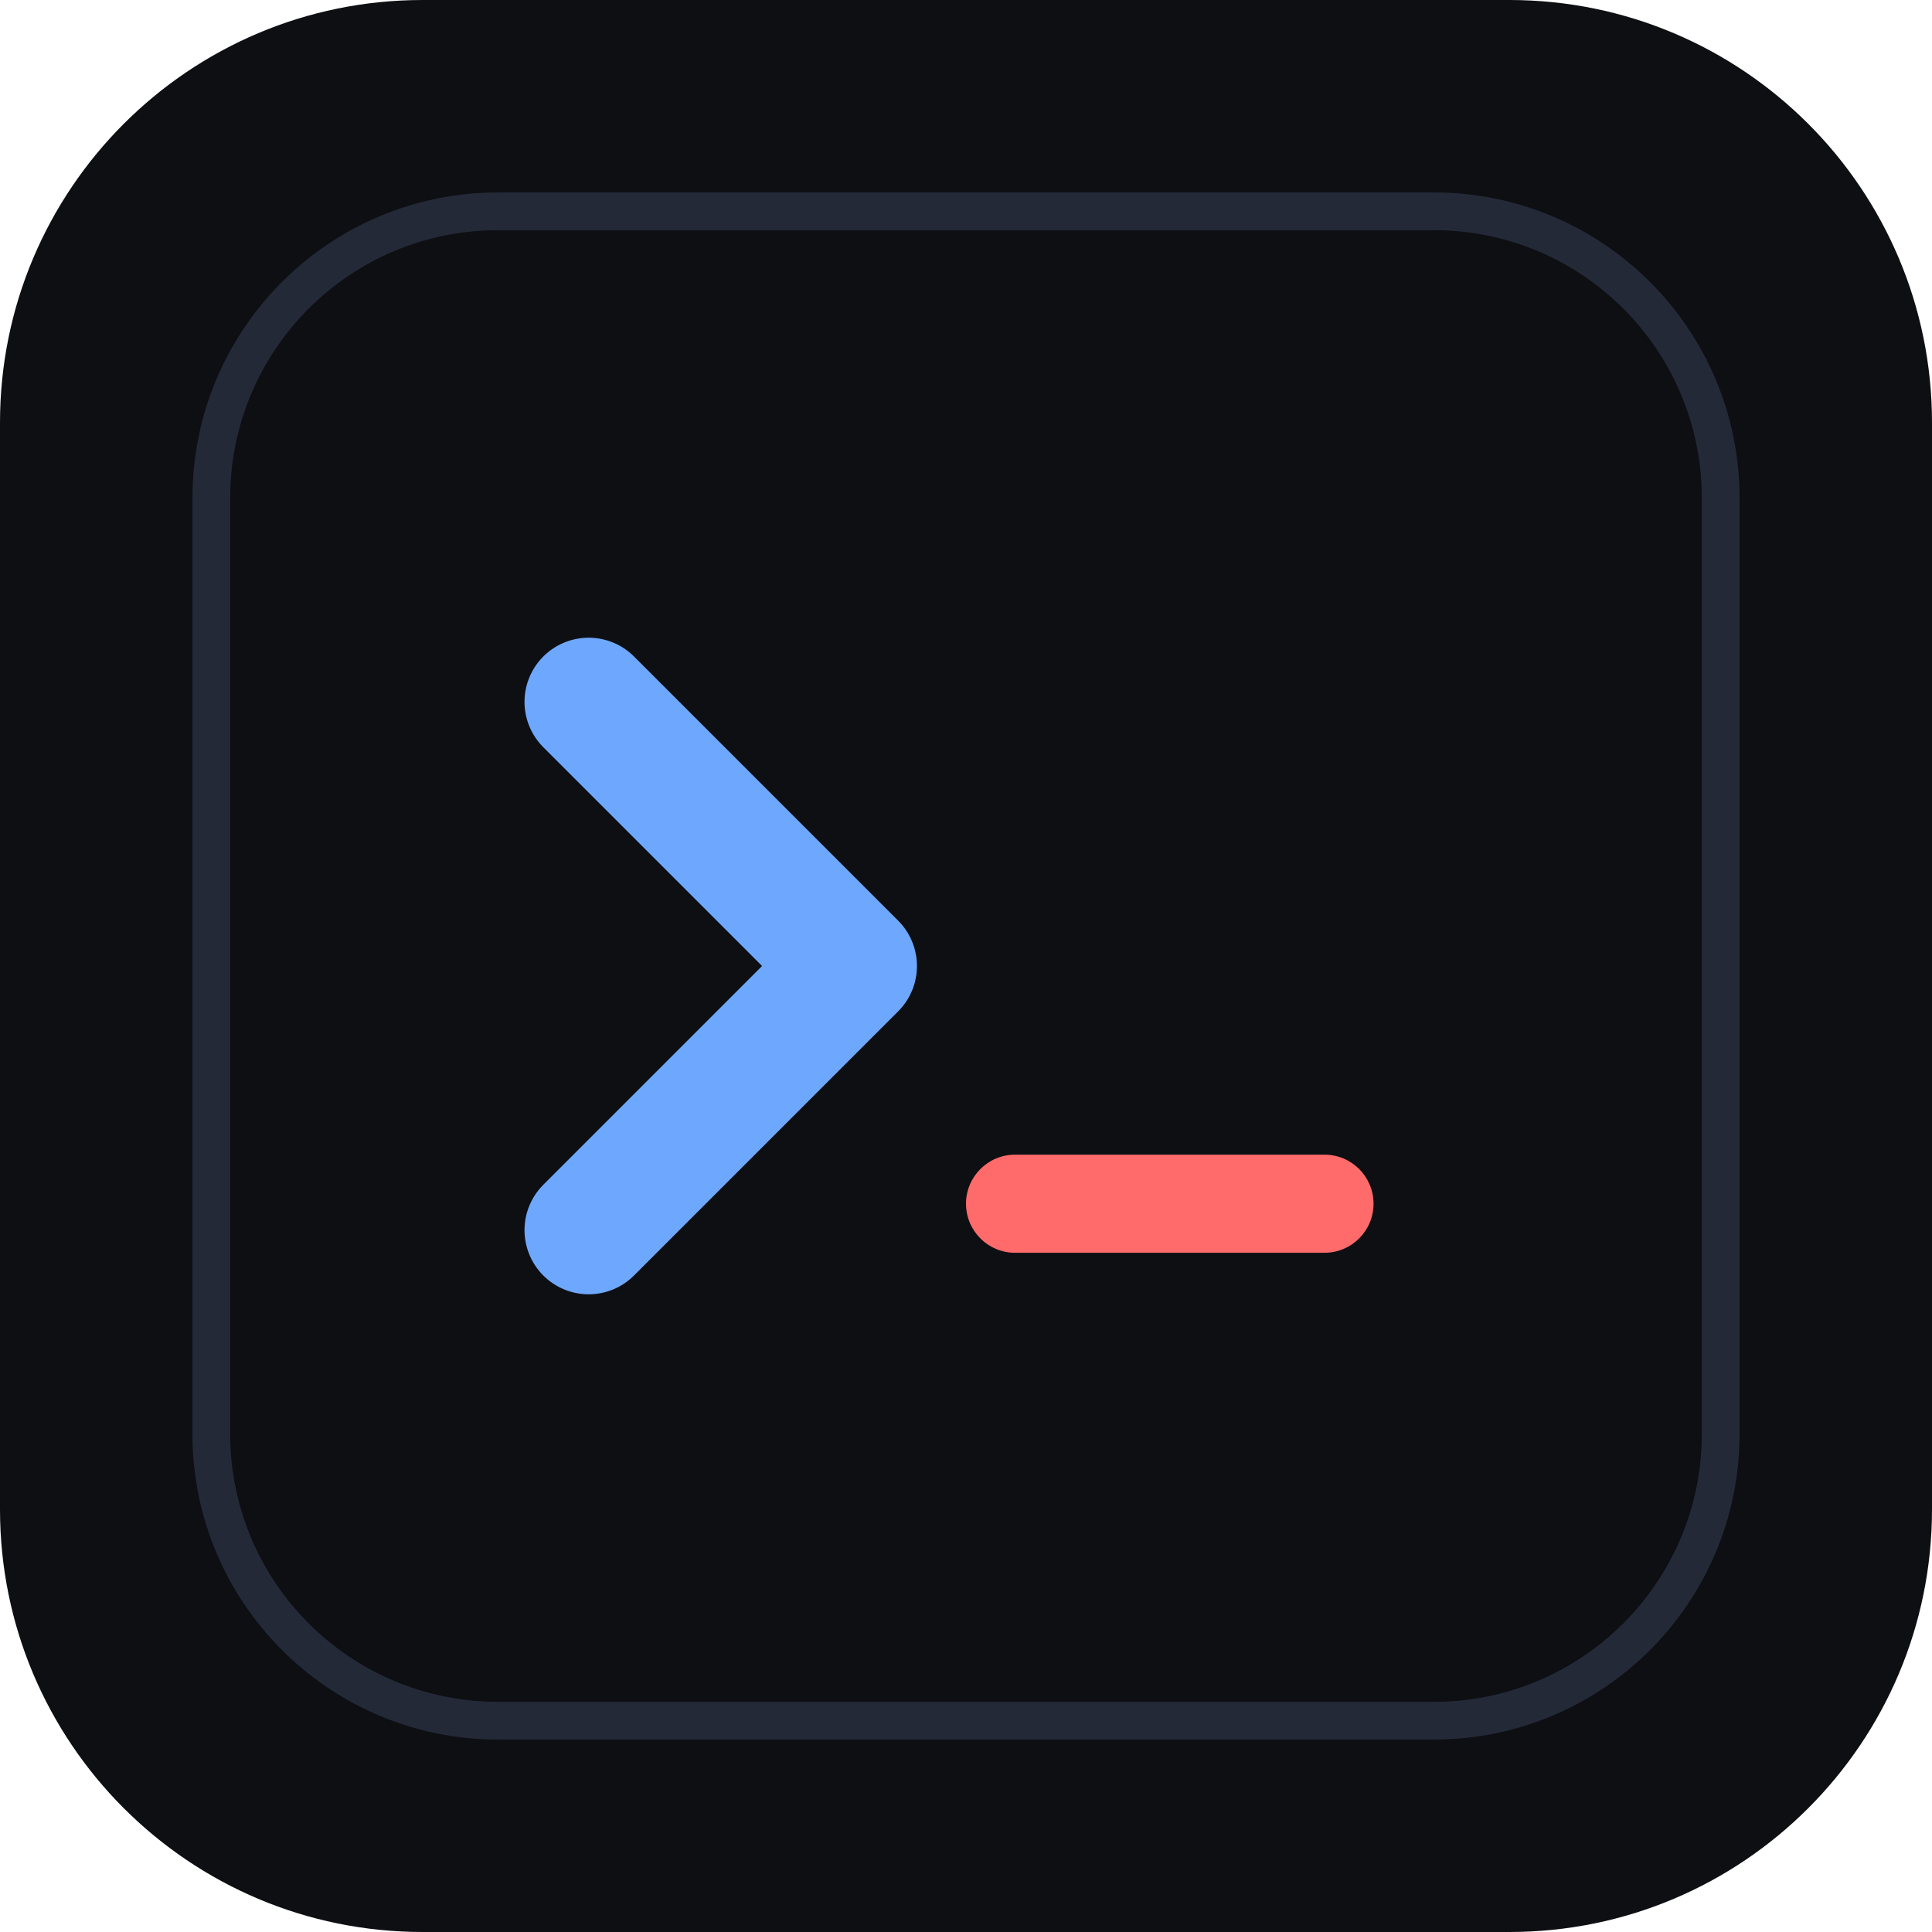
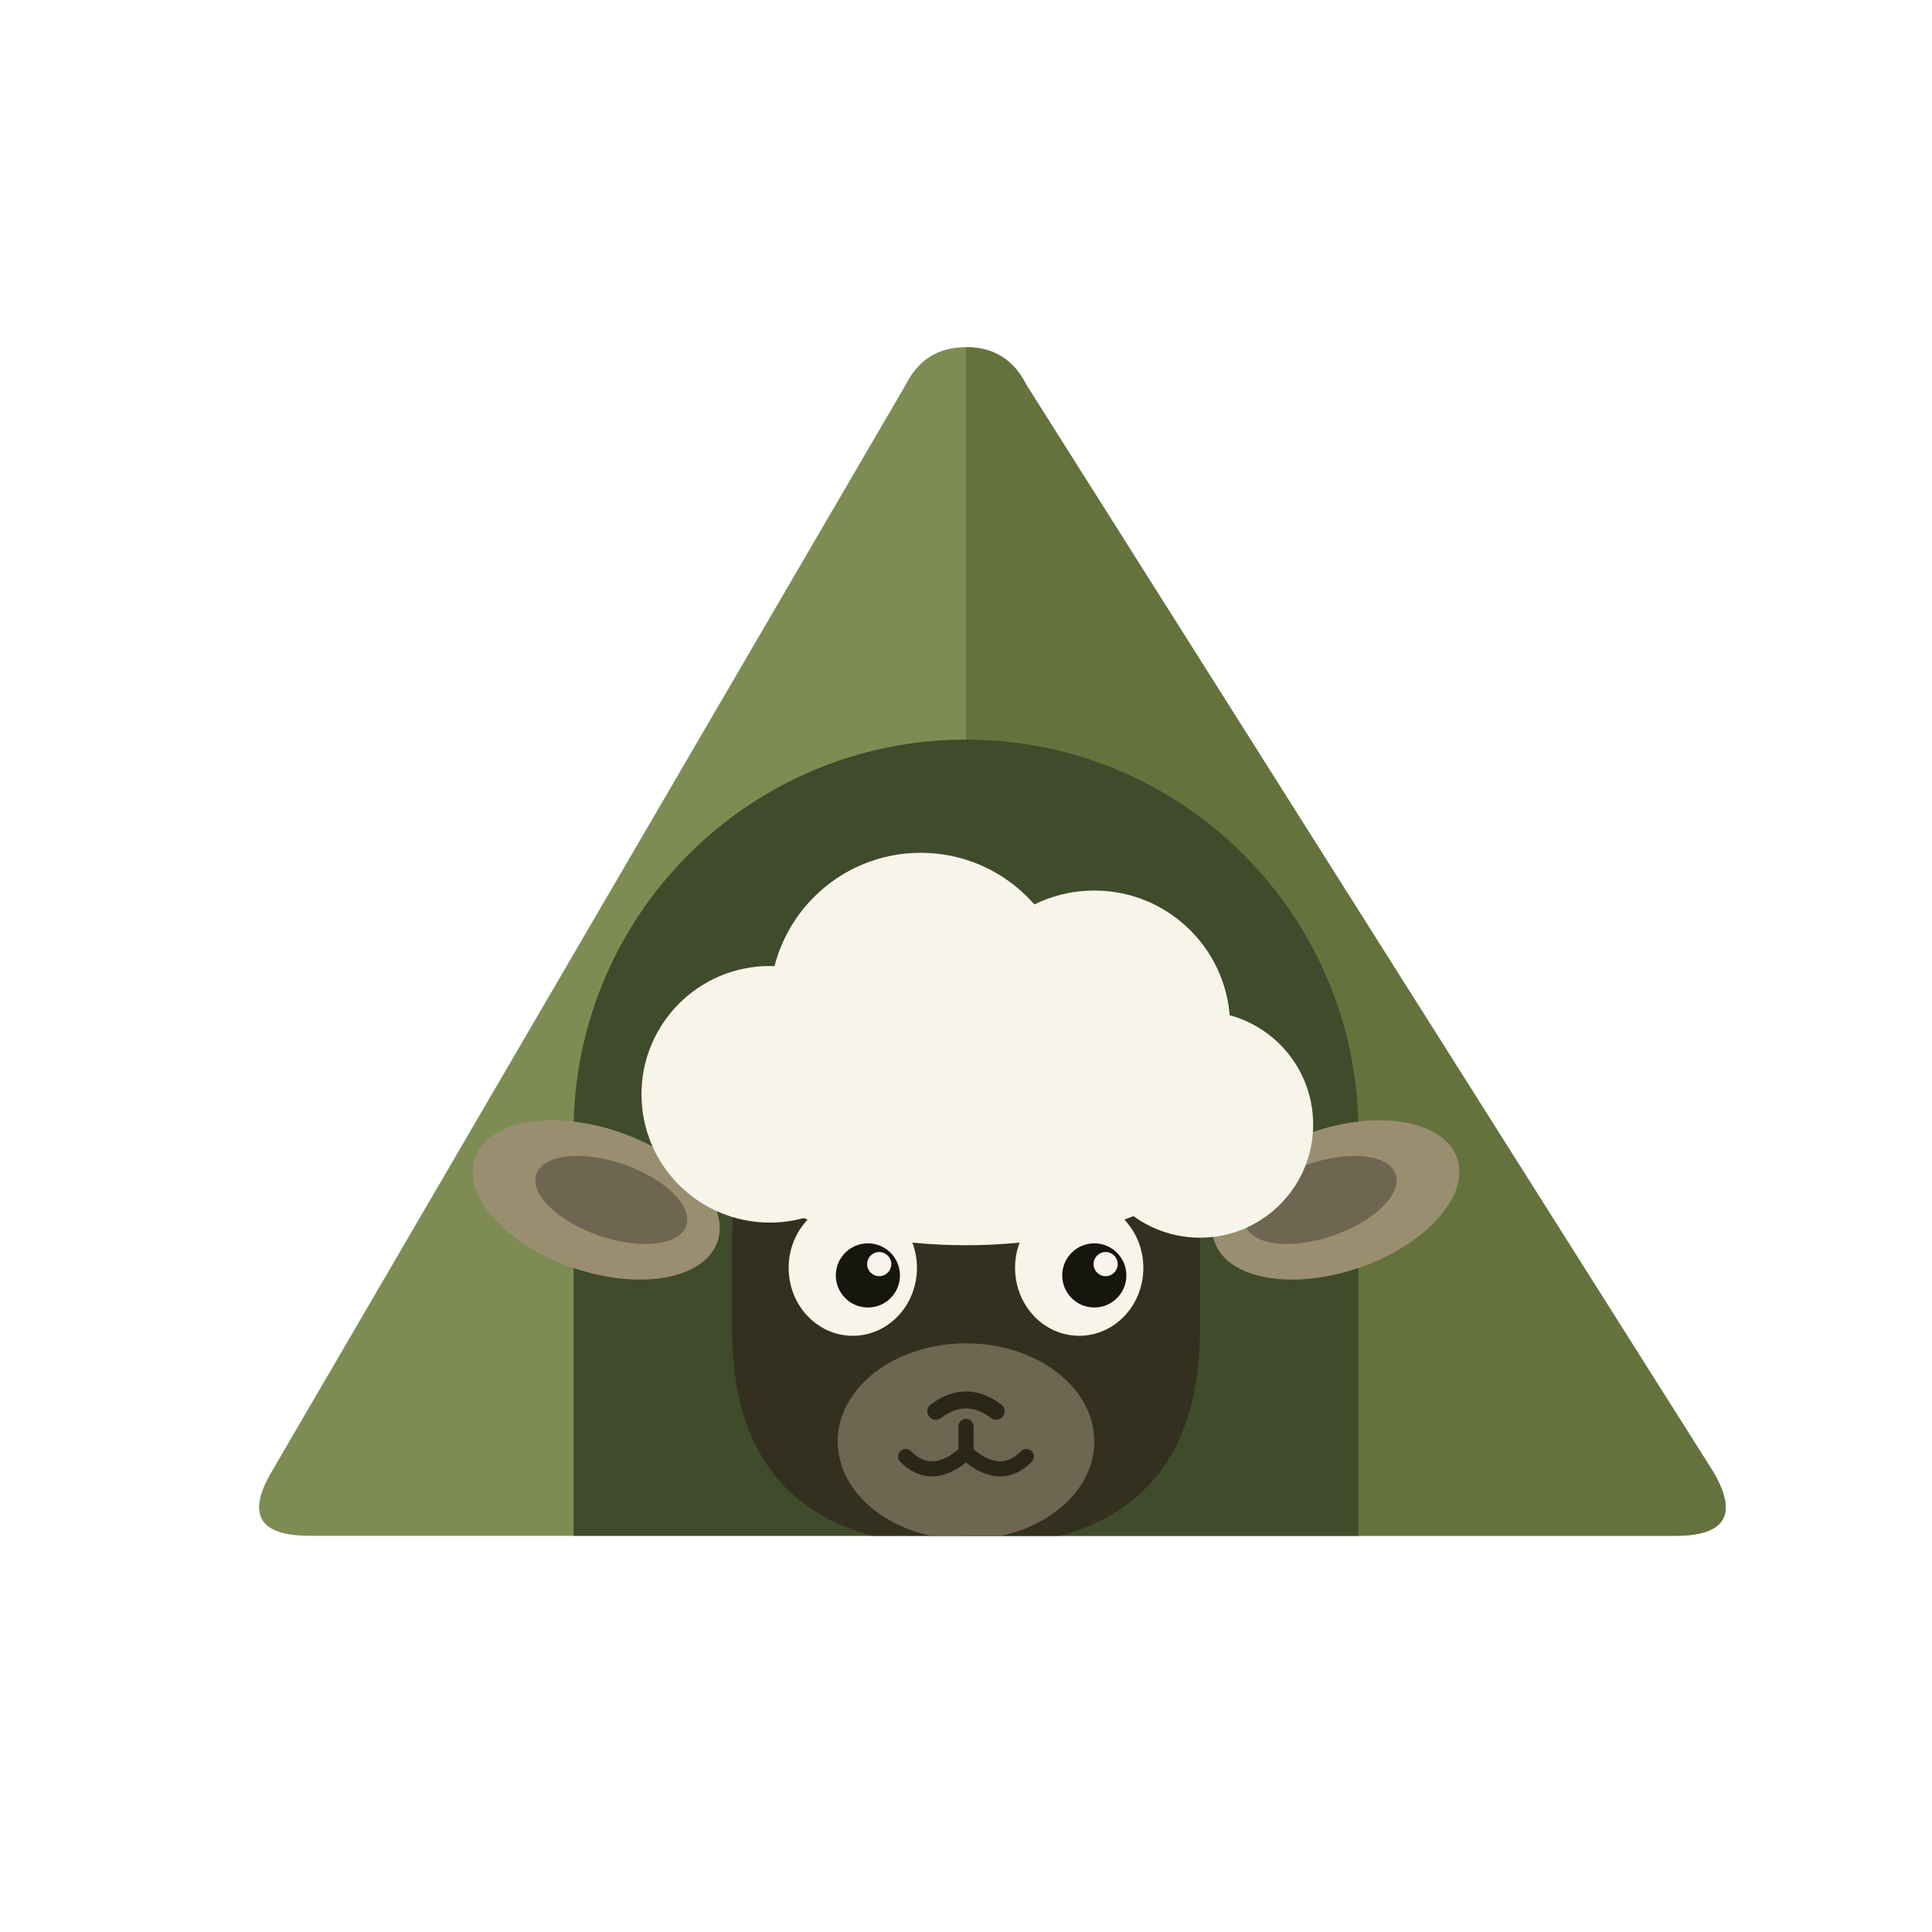
- <svg xmlns="http://www.w3.org/2000/svg" width="512" height="512" viewBox="0 0 512 512">
-   <rect width="512" height="512" rx="112" fill="#0E0F13" />
-   <rect x="56" y="56" width="400" height="400" rx="76" fill="none" stroke="#242938" stroke-width="10" />
-   <path d="M156 186 L226 256 L156 326" fill="none" stroke="#6EA8FE" stroke-width="34" stroke-linecap="round" stroke-linejoin="round" />
-   <rect x="256" y="306" width="108" height="26" rx="13" fill="#FF6B6B" />
+ <svg xmlns="http://www.w3.org/2000/svg" viewBox="0 0 512 512" width="512" height="512" role="img" aria-label="Kampr">
+   <defs>
+     <path id="tentPath" d="M256 92 q11 0 16 10 L454 390 q10 17 -10 17 H82 q-20 0 -10 -17 L240 102 q5 -10 16 -10 Z" />
+     <clipPath id="inside">
+       <use href="#tentPath" />
+     </clipPath>
+   </defs>
+   <use href="#tentPath" fill="#7E8C53" />
+   <g clip-path="url(#inside)">
+     <path d="M256 92 q11 0 16 10 L454 390 q10 17 -10 17 H256 Z" fill="#65723E" />
+     <path d="M152 407 V300 a104 104 0 0 1 208 0 V407 Z" fill="#3F4B2A" />
+     <g>
+       <ellipse cx="158" cy="318" rx="34" ry="19" transform="rotate(19 158 318)" fill="#9A8E70" />
+       <ellipse cx="354" cy="318" rx="34" ry="19" transform="rotate(-19 354 318)" fill="#9A8E70" />
+       <ellipse cx="162" cy="318" rx="21" ry="10" transform="rotate(19 162 318)" fill="#6E6650" />
+       <ellipse cx="350" cy="318" rx="21" ry="10" transform="rotate(-19 350 318)" fill="#6E6650" />
+       <path d="M256 268 q62 0 62 62 v22 q0 58 -62 58 q-62 0 -62 -58 v-22 q0 -62 62 -62 Z" fill="#33301F" />
+       <g fill="#F7F4EA">
+         <circle cx="204" cy="290" r="34" />
+         <circle cx="244" cy="266" r="40" />
+         <circle cx="290" cy="272" r="36" />
+         <circle cx="318" cy="298" r="30" />
+         <ellipse cx="256" cy="296" rx="70" ry="34" />
+       </g>
+       <ellipse cx="226" cy="336" rx="17" ry="18" fill="#F7F4EA" />
+       <ellipse cx="286" cy="336" rx="17" ry="18" fill="#F7F4EA" />
+       <circle cx="230" cy="338" r="8.5" fill="#16150E" />
+       <circle cx="290" cy="338" r="8.5" fill="#16150E" />
+       <circle cx="233" cy="335" r="3.2" fill="#F7F4EA" />
+       <circle cx="293" cy="335" r="3.2" fill="#F7F4EA" />
+       <ellipse cx="256" cy="382" rx="34" ry="26" fill="#6E6650" />
+       <path d="M248 374 q8 -6 16 0" stroke="#2A2718" stroke-width="4.5" fill="none" stroke-linecap="round" />
+       <path d="M256 378 v7 M256 385 q-9 8 -16 1 M256 385 q9 8 16 1" stroke="#2A2718" stroke-width="4" fill="none" stroke-linecap="round" />
+     </g>
+   </g>
</svg>
